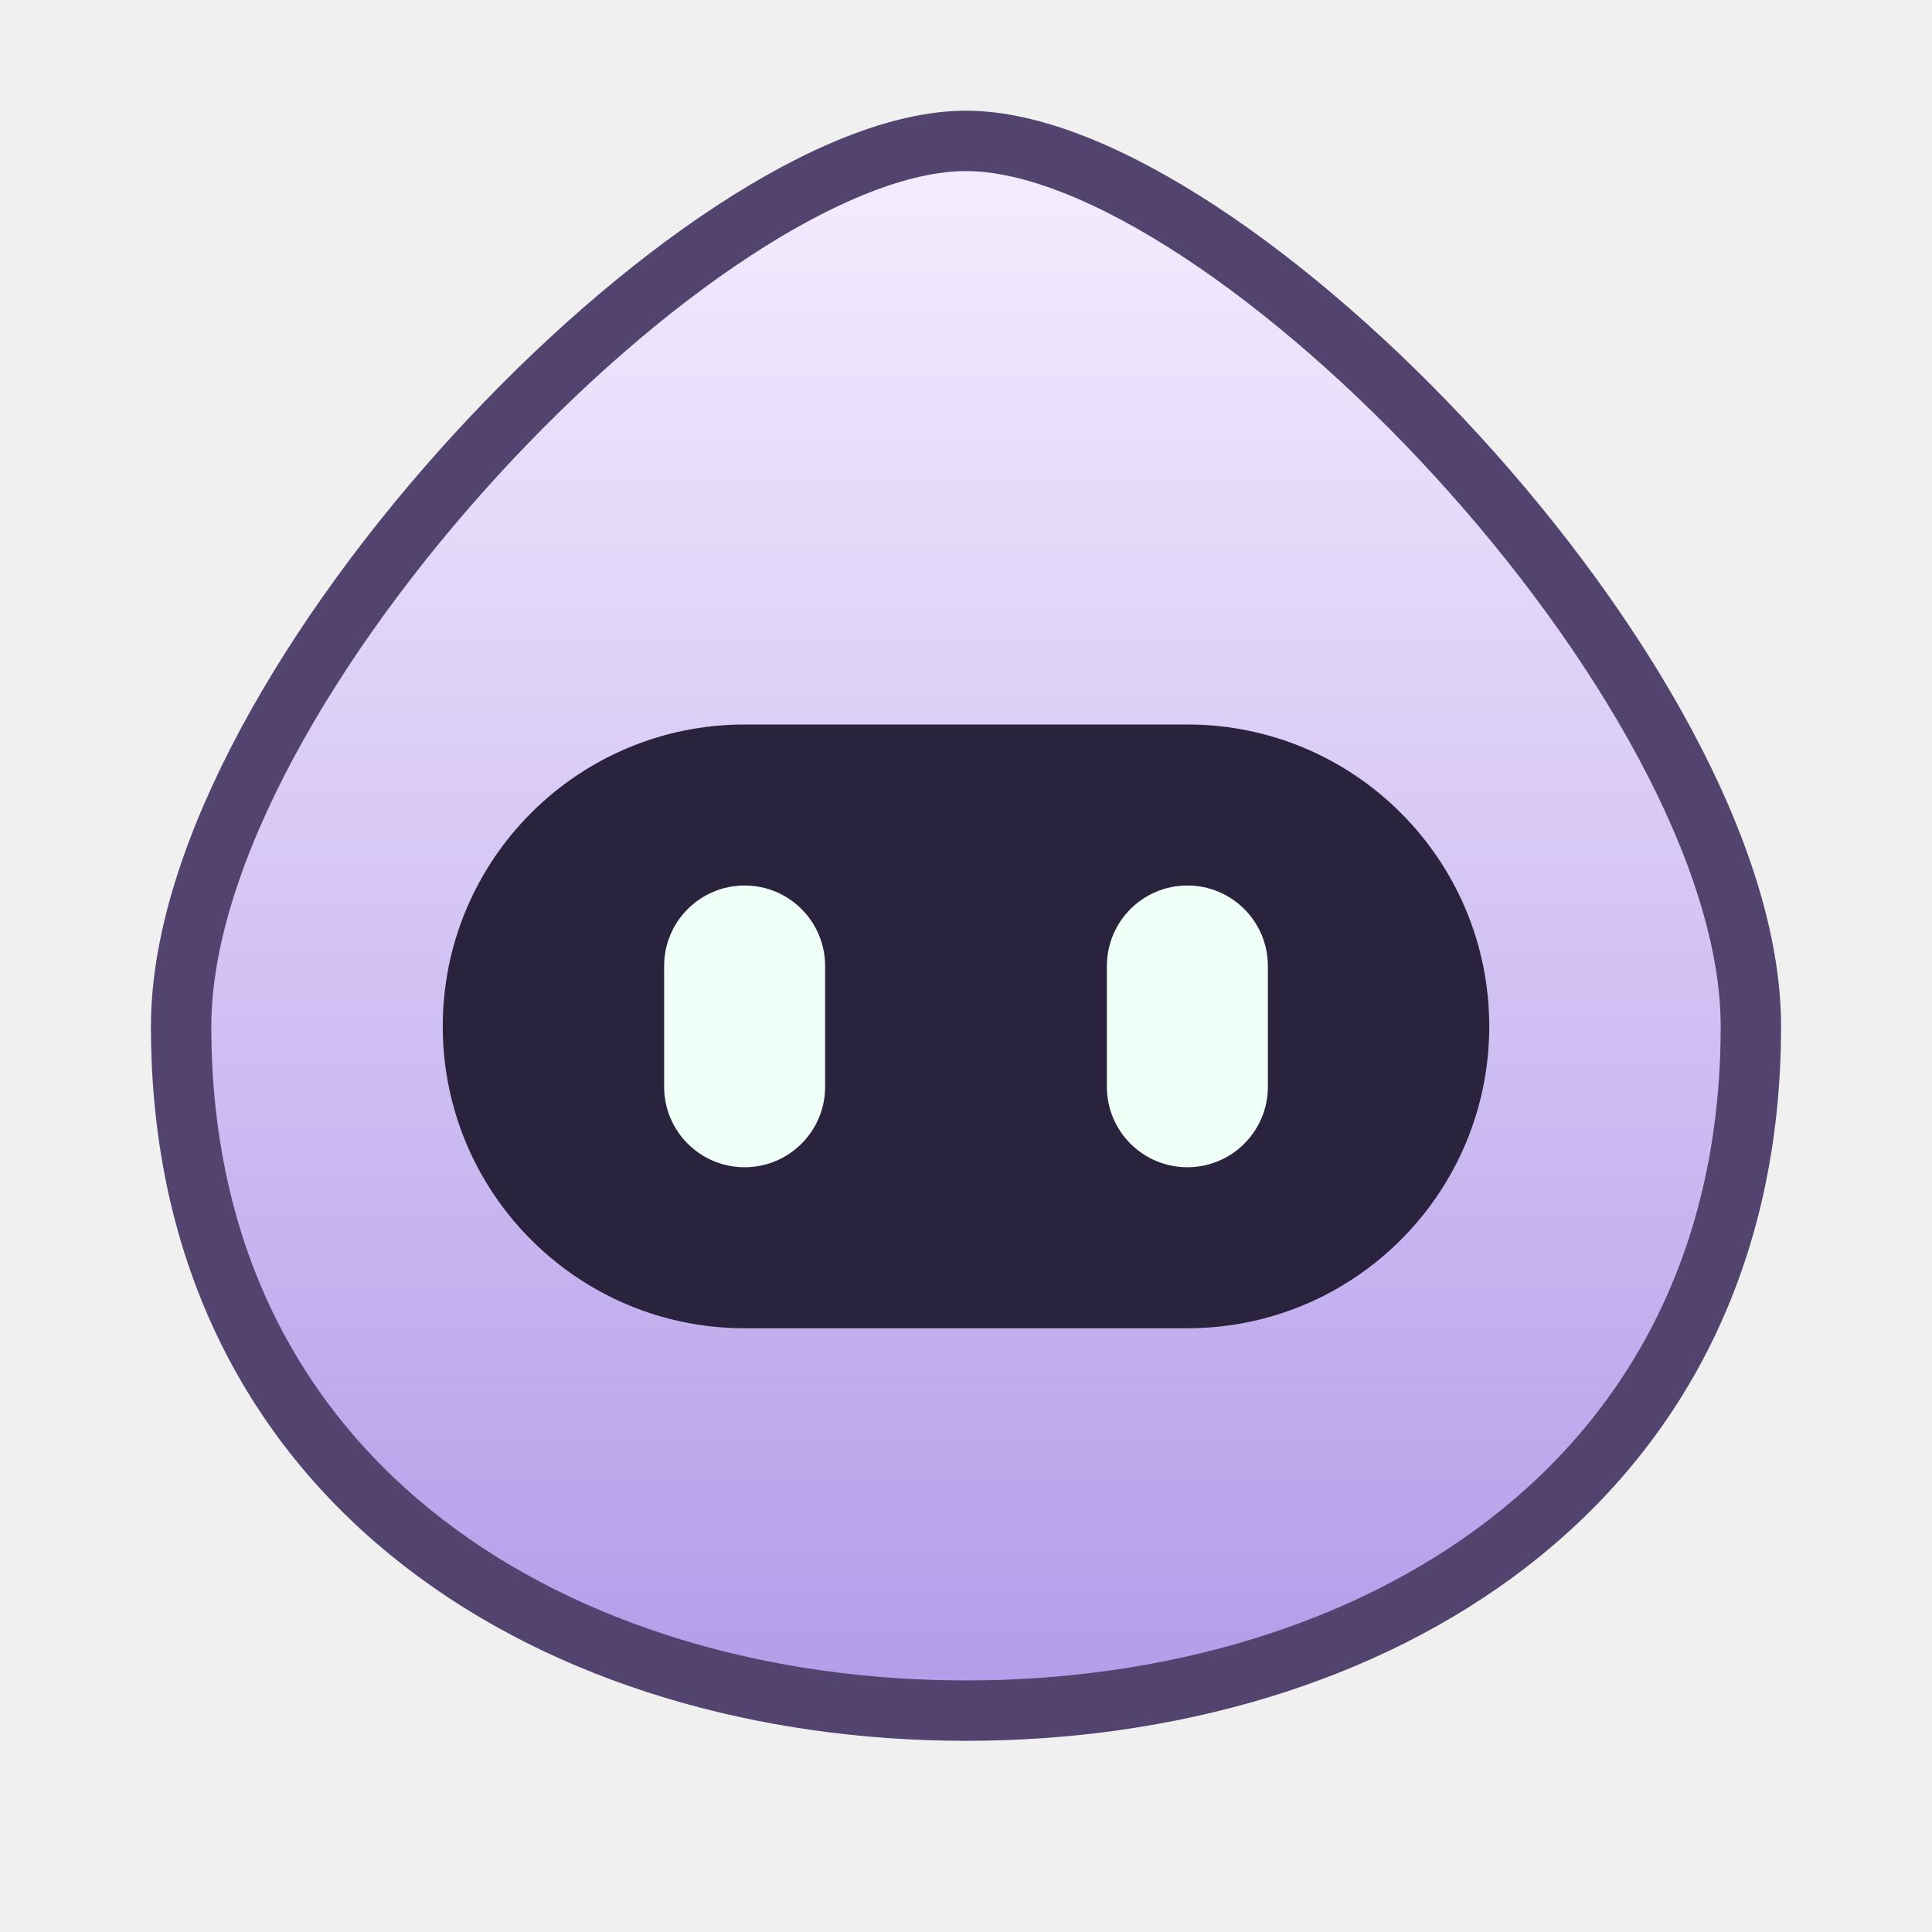
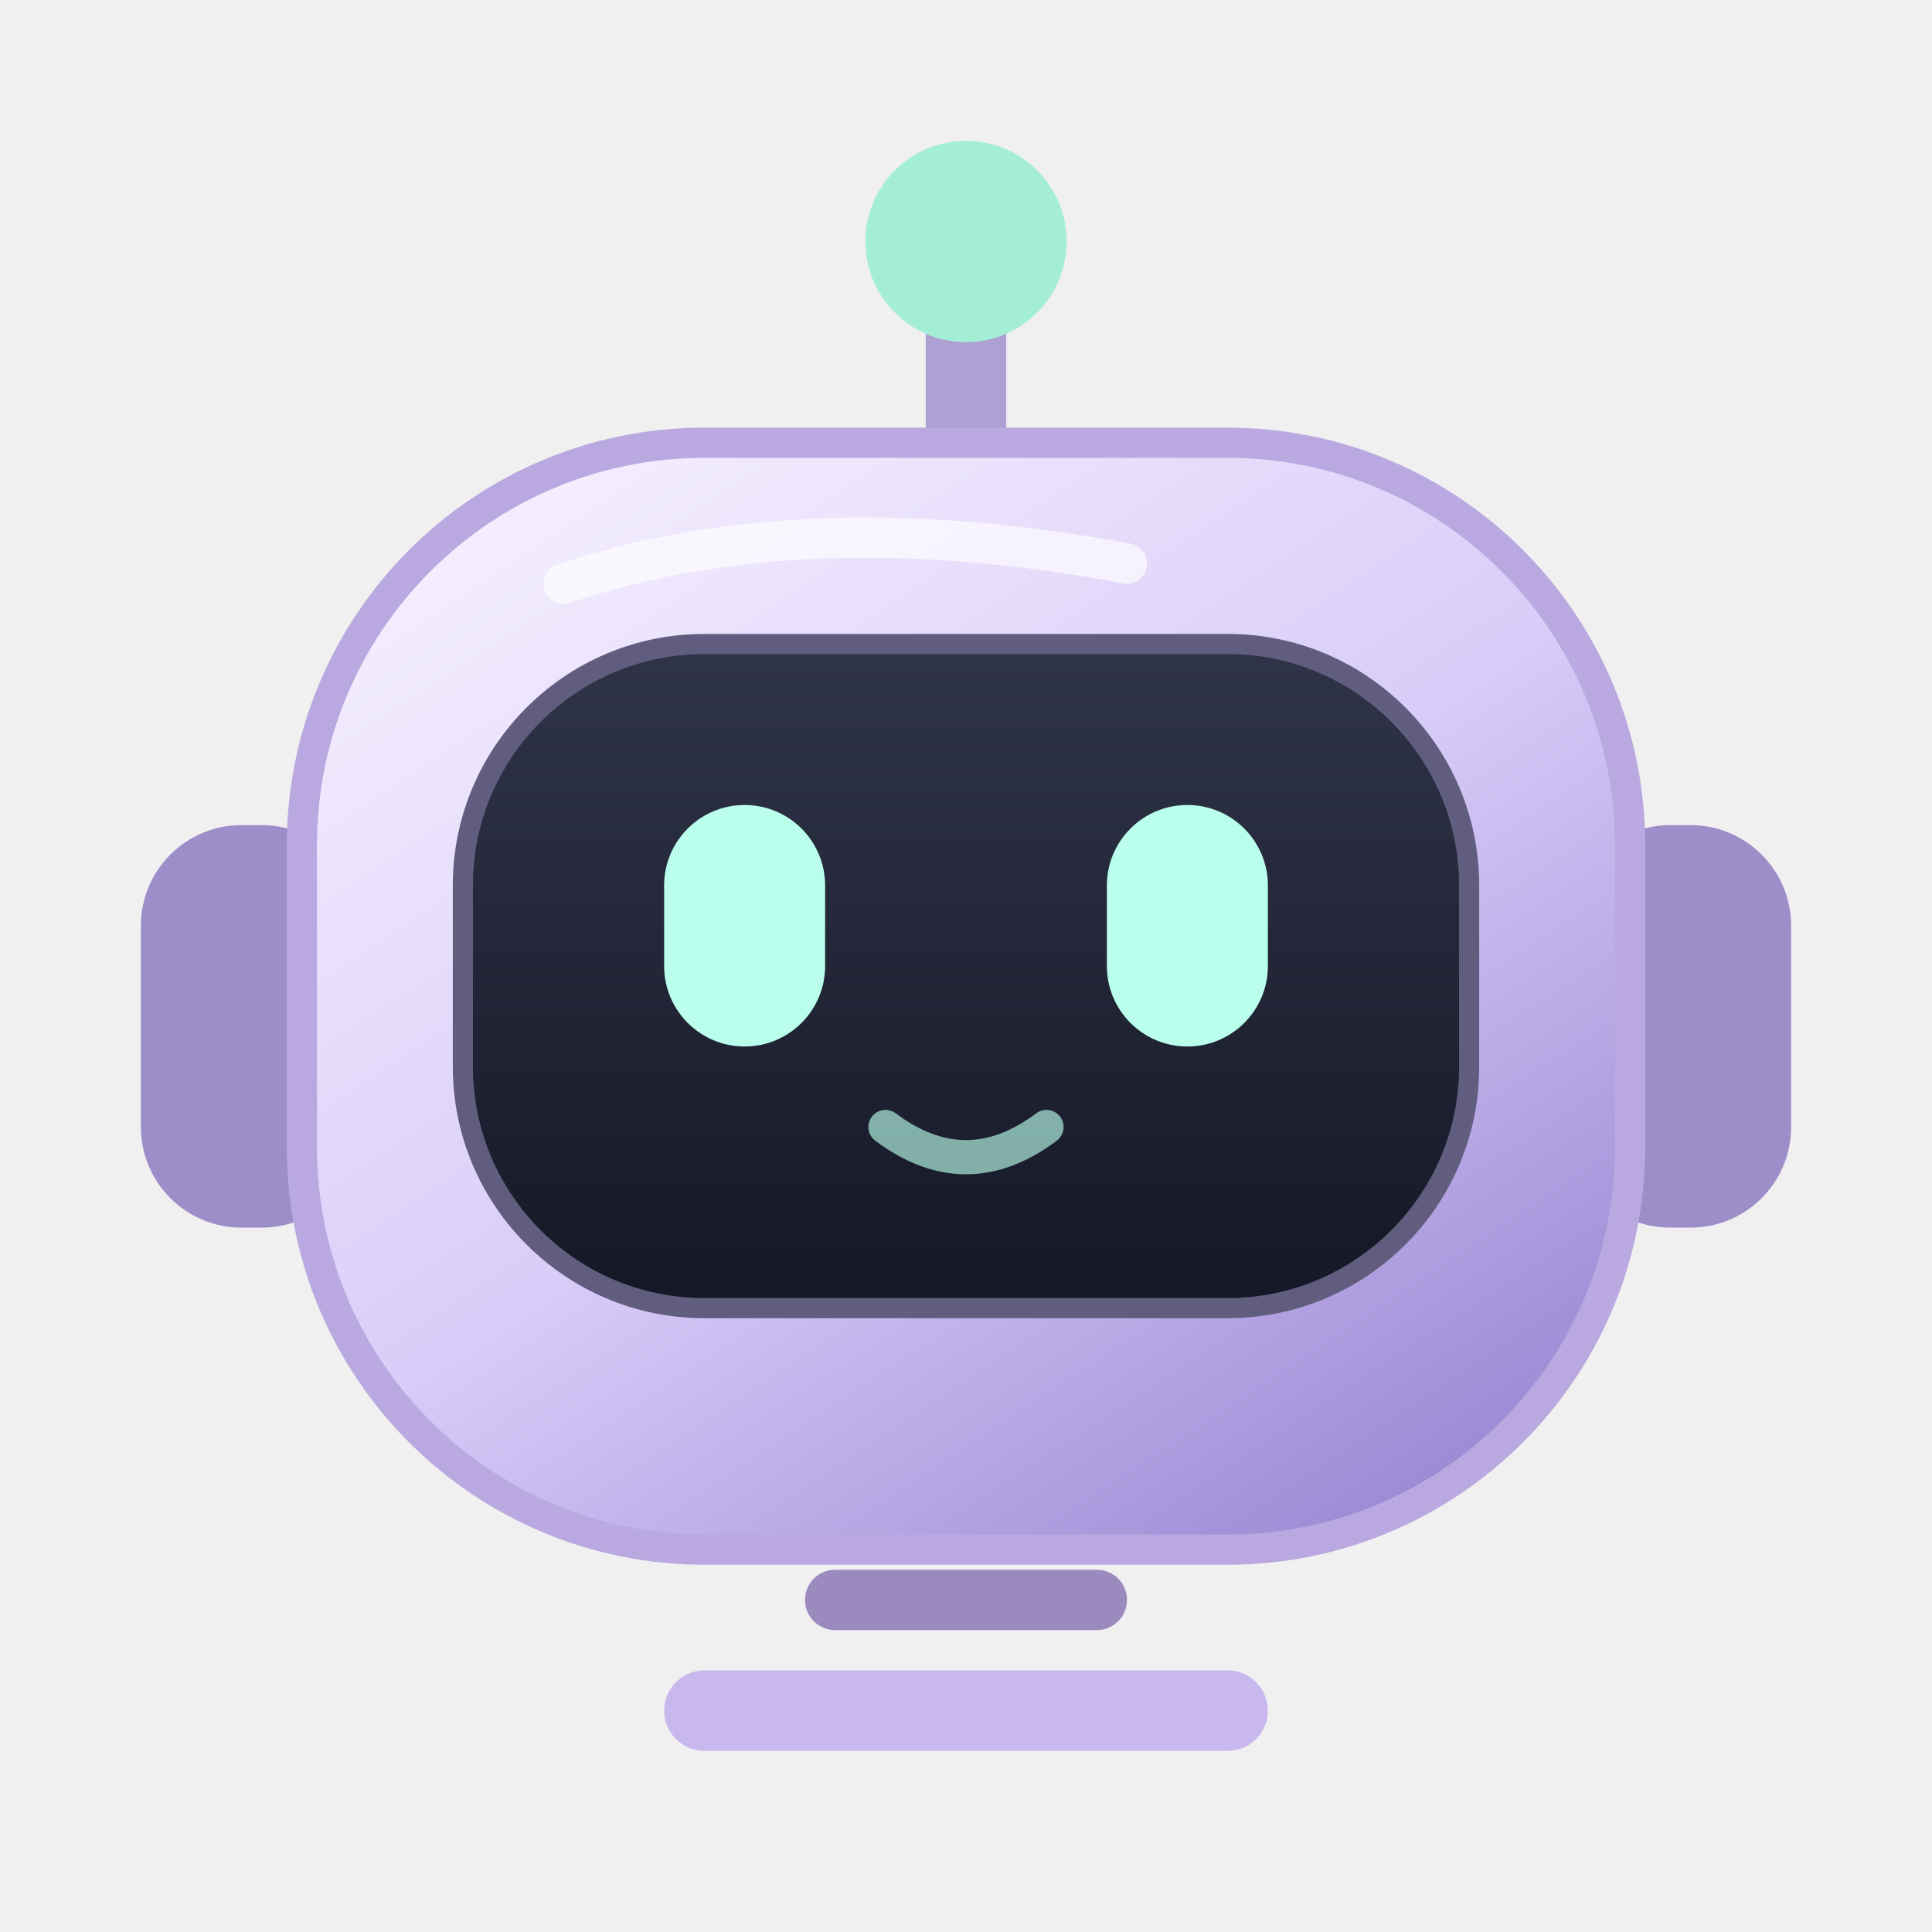
- <svg xmlns="http://www.w3.org/2000/svg" width="64" height="64" viewBox="0 0 96 96">
+ <svg xmlns="http://www.w3.org/2000/svg" width="256" height="256" viewBox="0 0 96 96">
  <defs>
-     <linearGradient id="pearl" x2="0" y2="1">
-       <stop stop-color="#f5eeff" />
-       <stop offset="1" stop-color="#b39be9" />
+     <linearGradient id="shell" x2=".8" y2="1">
+       <stop stop-color="#faf6ff" />
+       <stop offset=".55" stop-color="#d9cdf9" />
+       <stop offset="1" stop-color="#9c89d4" />
+     </linearGradient>
+     <linearGradient id="glass" x2="0" y2="1">
+       <stop stop-color="#303449" />
+       <stop offset="1" stop-color="#141725" />
    </linearGradient>
  </defs>
-   <path d="M48 7C61 7 87 34 87 51C87 74 68 85 48 85C28 85 9 74 9 51C9 34 35 7 48 7Z" fill="url(#pearl)" stroke="#53436f" stroke-width="3" />
-   <rect x="22" y="36" width="52" height="30" rx="15" fill="#29233e" />
-   <g fill="#effff8">
-     <rect x="33" y="44" width="8" height="14" rx="4" />
-     <rect x="55" y="44" width="8" height="14" rx="4" />
+   <path d="M48 24V16" stroke="#ada0d2" stroke-width="4" stroke-linecap="round" />
+   <circle cx="48" cy="12" r="5" fill="#a5eed6" />
+   <rect x="7" y="41" width="11" height="20" rx="5" fill="#9d8dc8" />
+   <rect x="78" y="41" width="11" height="20" rx="5" fill="#9d8dc8" />
+   <rect x="15" y="22" width="66" height="55" rx="20" fill="url(#shell)" stroke="#b9a9e0" stroke-width="1.5" />
+   <path d="M28 29Q40 25 56 28" stroke="#fff" stroke-width="2" opacity=".65" fill="none" stroke-linecap="round" />
+   <rect x="23" y="32" width="50" height="33" rx="12" fill="url(#glass)" stroke="#615d7e" />
+   <g fill="#baffeb">
+     <rect x="33" y="40" width="8" height="12" rx="4" />
+     <rect x="55" y="40" width="8" height="12" rx="4" />
  </g>
+   <path d="M44 56Q48 59 52 56" stroke="#baffeb" stroke-width="1.7" stroke-linecap="round" fill="none" opacity=".65" />
+   <rect x="40" y="78" width="16" height="3" rx="1.5" fill="#9b8abd" />
+   <rect x="33" y="83" width="30" height="4" rx="2" fill="#c9b8ee" />
</svg>
